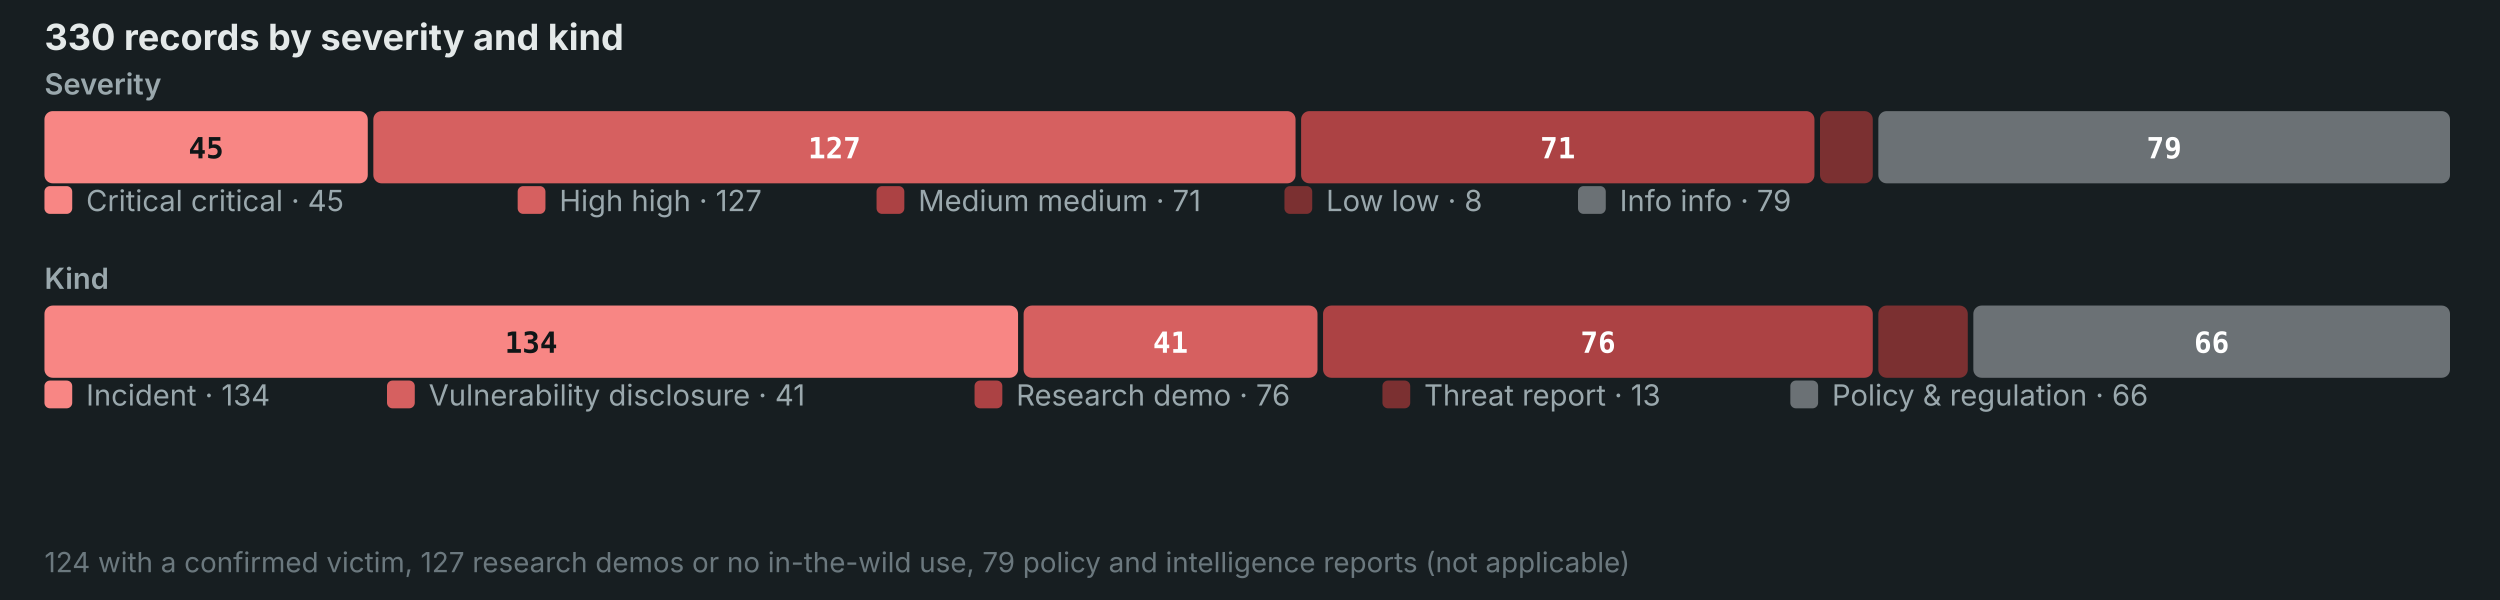
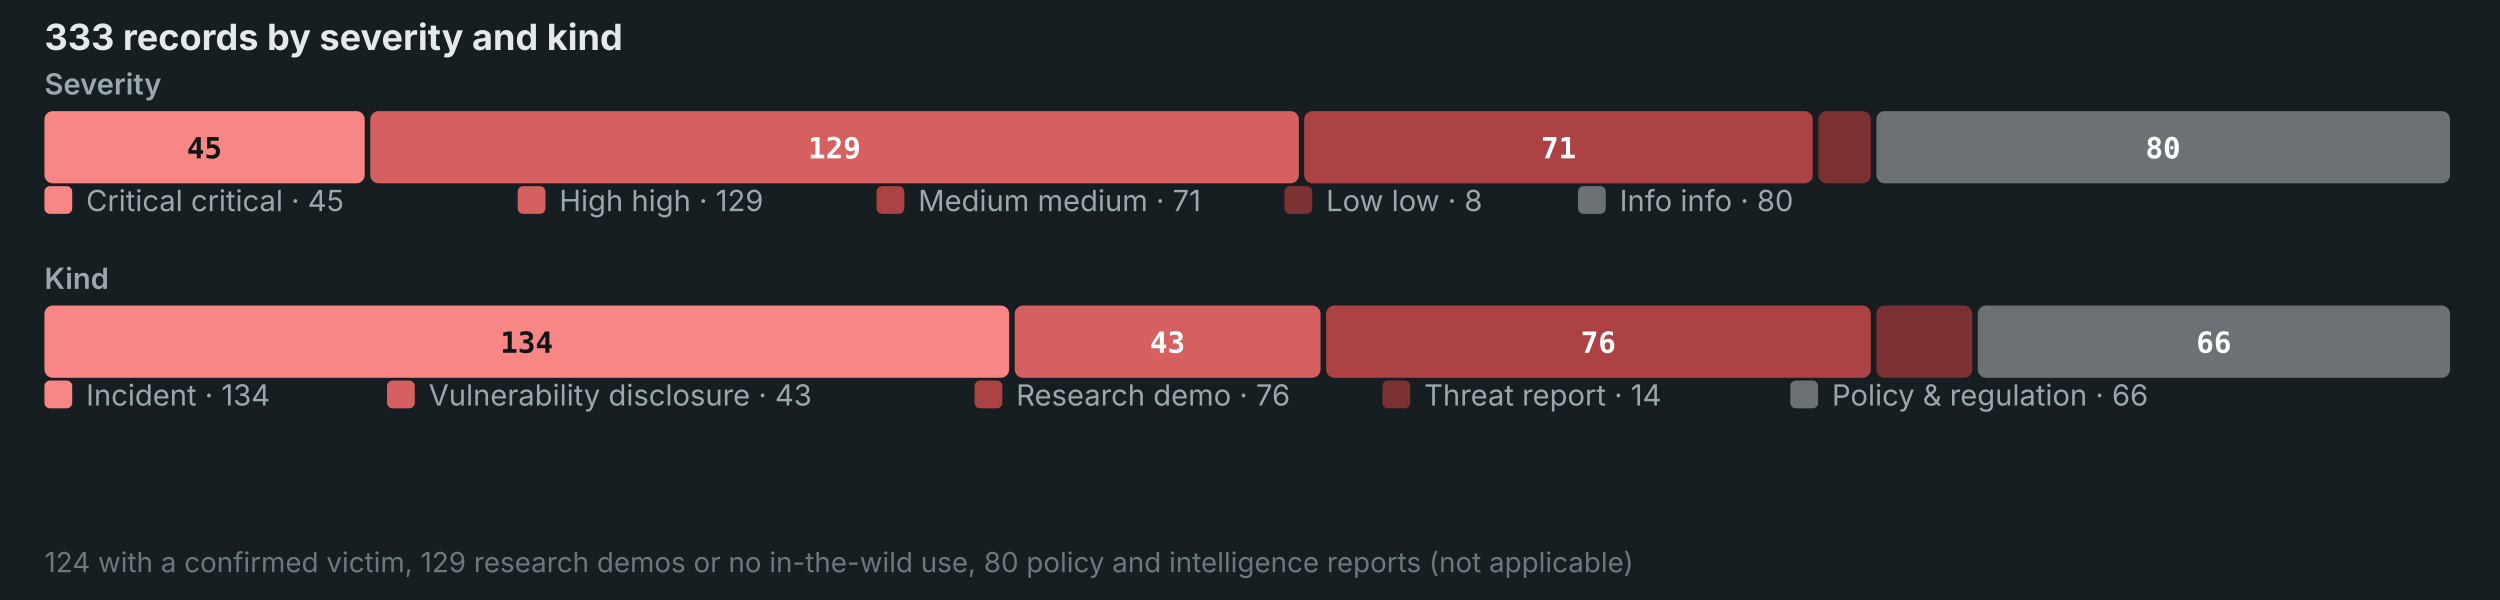
<svg xmlns="http://www.w3.org/2000/svg" viewBox="0 0 900 216" width="900" height="216" role="img" font-family="ui-sans-serif,-apple-system,'Segoe UI','PingFang SC','Microsoft YaHei',sans-serif">
  <rect width="900" height="216" fill="#171E21" />
-   <text x="16" y="18" font-size="13" font-weight="700" fill="#E4E9E9">330 records by severity and kind</text>
+   <text x="16" y="18" font-size="13" font-weight="700" fill="#E4E9E9">333 records by severity and kind</text>
  <text x="16" y="34" font-size="10.5" fill="#9AA8AD" font-weight="600">Severity</text>
-   <rect x="16.0" y="40" width="116.4" height="26" rx="3" fill="#F88684" />
-   <text x="74.2" y="57" font-size="10.5" text-anchor="middle" font-family="ui-monospace,'SF Mono','Cascadia Mono','Consolas',monospace" font-weight="700" fill="#101617">45</text>
-   <rect x="134.4" y="40" width="332.0" height="26" rx="3" fill="#D66060" />
-   <text x="300.4" y="57" font-size="10.5" text-anchor="middle" font-family="ui-monospace,'SF Mono','Cascadia Mono','Consolas',monospace" font-weight="700" fill="#FFFFFF">127</text>
-   <rect x="468.4" y="40" width="184.8" height="26" rx="3" fill="#AC4244" />
-   <text x="560.8" y="57" font-size="10.5" text-anchor="middle" font-family="ui-monospace,'SF Mono','Cascadia Mono','Consolas',monospace" font-weight="700" fill="#FFFFFF">71</text>
-   <rect x="655.2" y="40" width="19.0" height="26" rx="3" fill="#7B3031" />
-   <rect x="676.2" y="40" width="205.8" height="26" rx="3" fill="#6B7175" />
-   <text x="779.1" y="57" font-size="10.5" text-anchor="middle" font-family="ui-monospace,'SF Mono','Cascadia Mono','Consolas',monospace" font-weight="700" fill="#FFFFFF">79</text>
+   <rect x="16.0" y="40" width="115.3" height="26" rx="3" fill="#F88684" />
+   <text x="73.6" y="57" font-size="10.5" text-anchor="middle" font-family="ui-monospace,'SF Mono','Cascadia Mono','Consolas',monospace" font-weight="700" fill="#101617">45</text>
+   <rect x="133.3" y="40" width="334.3" height="26" rx="3" fill="#D66060" />
+   <text x="300.4" y="57" font-size="10.5" text-anchor="middle" font-family="ui-monospace,'SF Mono','Cascadia Mono','Consolas',monospace" font-weight="700" fill="#FFFFFF">129</text>
+   <rect x="469.5" y="40" width="183.1" height="26" rx="3" fill="#AC4244" />
+   <text x="561.1" y="57" font-size="10.5" text-anchor="middle" font-family="ui-monospace,'SF Mono','Cascadia Mono','Consolas',monospace" font-weight="700" fill="#FFFFFF">71</text>
+   <rect x="654.6" y="40" width="18.9" height="26" rx="3" fill="#7B3031" />
+   <rect x="675.5" y="40" width="206.5" height="26" rx="3" fill="#6B7175" />
+   <text x="778.7" y="57" font-size="10.5" text-anchor="middle" font-family="ui-monospace,'SF Mono','Cascadia Mono','Consolas',monospace" font-weight="700" fill="#FFFFFF">80</text>
  <rect x="16" y="67" width="10" height="10" rx="2" fill="#F88684" />
  <text x="31" y="76" font-size="10.5" fill="#9AA8AD">Critical critical · 45</text>
  <rect x="186.36" y="67" width="10" height="10" rx="2" fill="#D66060" />
-   <text x="201.36" y="76" font-size="10.5" fill="#9AA8AD">High high · 127</text>
+   <text x="201.36" y="76" font-size="10.5" fill="#9AA8AD">High high · 129</text>
  <rect x="315.56" y="67" width="10" height="10" rx="2" fill="#AC4244" />
  <text x="330.56" y="76" font-size="10.5" fill="#9AA8AD">Medium medium · 71</text>
  <rect x="462.4" y="67" width="10" height="10" rx="2" fill="#7B3031" />
  <text x="477.4" y="76" font-size="10.5" fill="#9AA8AD">Low low · 8</text>
  <rect x="568.08" y="67" width="10" height="10" rx="2" fill="#6B7175" />
-   <text x="583.08" y="76" font-size="10.5" fill="#9AA8AD">Info info · 79</text>
+   <text x="583.08" y="76" font-size="10.5" fill="#9AA8AD">Info info · 80</text>
  <text x="16" y="104" font-size="10.5" fill="#9AA8AD" font-weight="600">Kind</text>
-   <rect x="16.0" y="110" width="350.5" height="26" rx="3" fill="#F88684" />
-   <text x="191.2" y="127" font-size="10.5" text-anchor="middle" font-family="ui-monospace,'SF Mono','Cascadia Mono','Consolas',monospace" font-weight="700" fill="#101617">134</text>
-   <rect x="368.5" y="110" width="105.8" height="26" rx="3" fill="#D66060" />
-   <text x="421.4" y="127" font-size="10.5" text-anchor="middle" font-family="ui-monospace,'SF Mono','Cascadia Mono','Consolas',monospace" font-weight="700" fill="#FFFFFF">41</text>
-   <rect x="476.3" y="110" width="197.9" height="26" rx="3" fill="#AC4244" />
-   <text x="575.3" y="127" font-size="10.5" text-anchor="middle" font-family="ui-monospace,'SF Mono','Cascadia Mono','Consolas',monospace" font-weight="700" fill="#FFFFFF">76</text>
-   <rect x="676.2" y="110" width="32.2" height="26" rx="3" fill="#7B3031" />
-   <rect x="710.4" y="110" width="171.6" height="26" rx="3" fill="#6B7175" />
-   <text x="796.2" y="127" font-size="10.5" text-anchor="middle" font-family="ui-monospace,'SF Mono','Cascadia Mono','Consolas',monospace" font-weight="700" fill="#FFFFFF">66</text>
+   <rect x="16.0" y="110" width="347.3" height="26" rx="3" fill="#F88684" />
+   <text x="189.6" y="127" font-size="10.5" text-anchor="middle" font-family="ui-monospace,'SF Mono','Cascadia Mono','Consolas',monospace" font-weight="700" fill="#101617">134</text>
+   <rect x="365.3" y="110" width="110.1" height="26" rx="3" fill="#D66060" />
+   <text x="420.3" y="127" font-size="10.5" text-anchor="middle" font-family="ui-monospace,'SF Mono','Cascadia Mono','Consolas',monospace" font-weight="700" fill="#FFFFFF">43</text>
+   <rect x="477.4" y="110" width="196.1" height="26" rx="3" fill="#AC4244" />
+   <text x="575.4" y="127" font-size="10.5" text-anchor="middle" font-family="ui-monospace,'SF Mono','Cascadia Mono','Consolas',monospace" font-weight="700" fill="#FFFFFF">76</text>
+   <rect x="675.5" y="110" width="34.5" height="26" rx="3" fill="#7B3031" />
+   <rect x="712.0" y="110" width="170.0" height="26" rx="3" fill="#6B7175" />
+   <text x="797.0" y="127" font-size="10.5" text-anchor="middle" font-family="ui-monospace,'SF Mono','Cascadia Mono','Consolas',monospace" font-weight="700" fill="#FFFFFF">66</text>
  <rect x="16" y="137" width="10" height="10" rx="2" fill="#F88684" />
  <text x="31" y="146" font-size="10.5" fill="#9AA8AD">Incident · 134</text>
  <rect x="139.32" y="137" width="10" height="10" rx="2" fill="#D66060" />
-   <text x="154.32" y="146" font-size="10.5" fill="#9AA8AD">Vulnerability disclosure · 41</text>
+   <text x="154.32" y="146" font-size="10.5" fill="#9AA8AD">Vulnerability disclosure · 43</text>
  <rect x="350.84" y="137" width="10" height="10" rx="2" fill="#AC4244" />
  <text x="365.84" y="146" font-size="10.5" fill="#9AA8AD">Research demo · 76</text>
  <rect x="497.68" y="137" width="10" height="10" rx="2" fill="#7B3031" />
-   <text x="512.68" y="146" font-size="10.5" fill="#9AA8AD">Threat report · 13</text>
+   <text x="512.68" y="146" font-size="10.5" fill="#9AA8AD">Threat report · 14</text>
  <rect x="644.52" y="137" width="10" height="10" rx="2" fill="#6B7175" />
  <text x="659.52" y="146" font-size="10.5" fill="#9AA8AD">Policy &amp; regulation · 66</text>
-   <text x="16" y="206" font-size="10" fill="#6B787E">124 with a confirmed victim, 127 research demos or no in-the-wild use, 79 policy and intelligence reports (not applicable)</text>
+   <text x="16" y="206" font-size="10" fill="#6B787E">124 with a confirmed victim, 129 research demos or no in-the-wild use, 80 policy and intelligence reports (not applicable)</text>
</svg>
